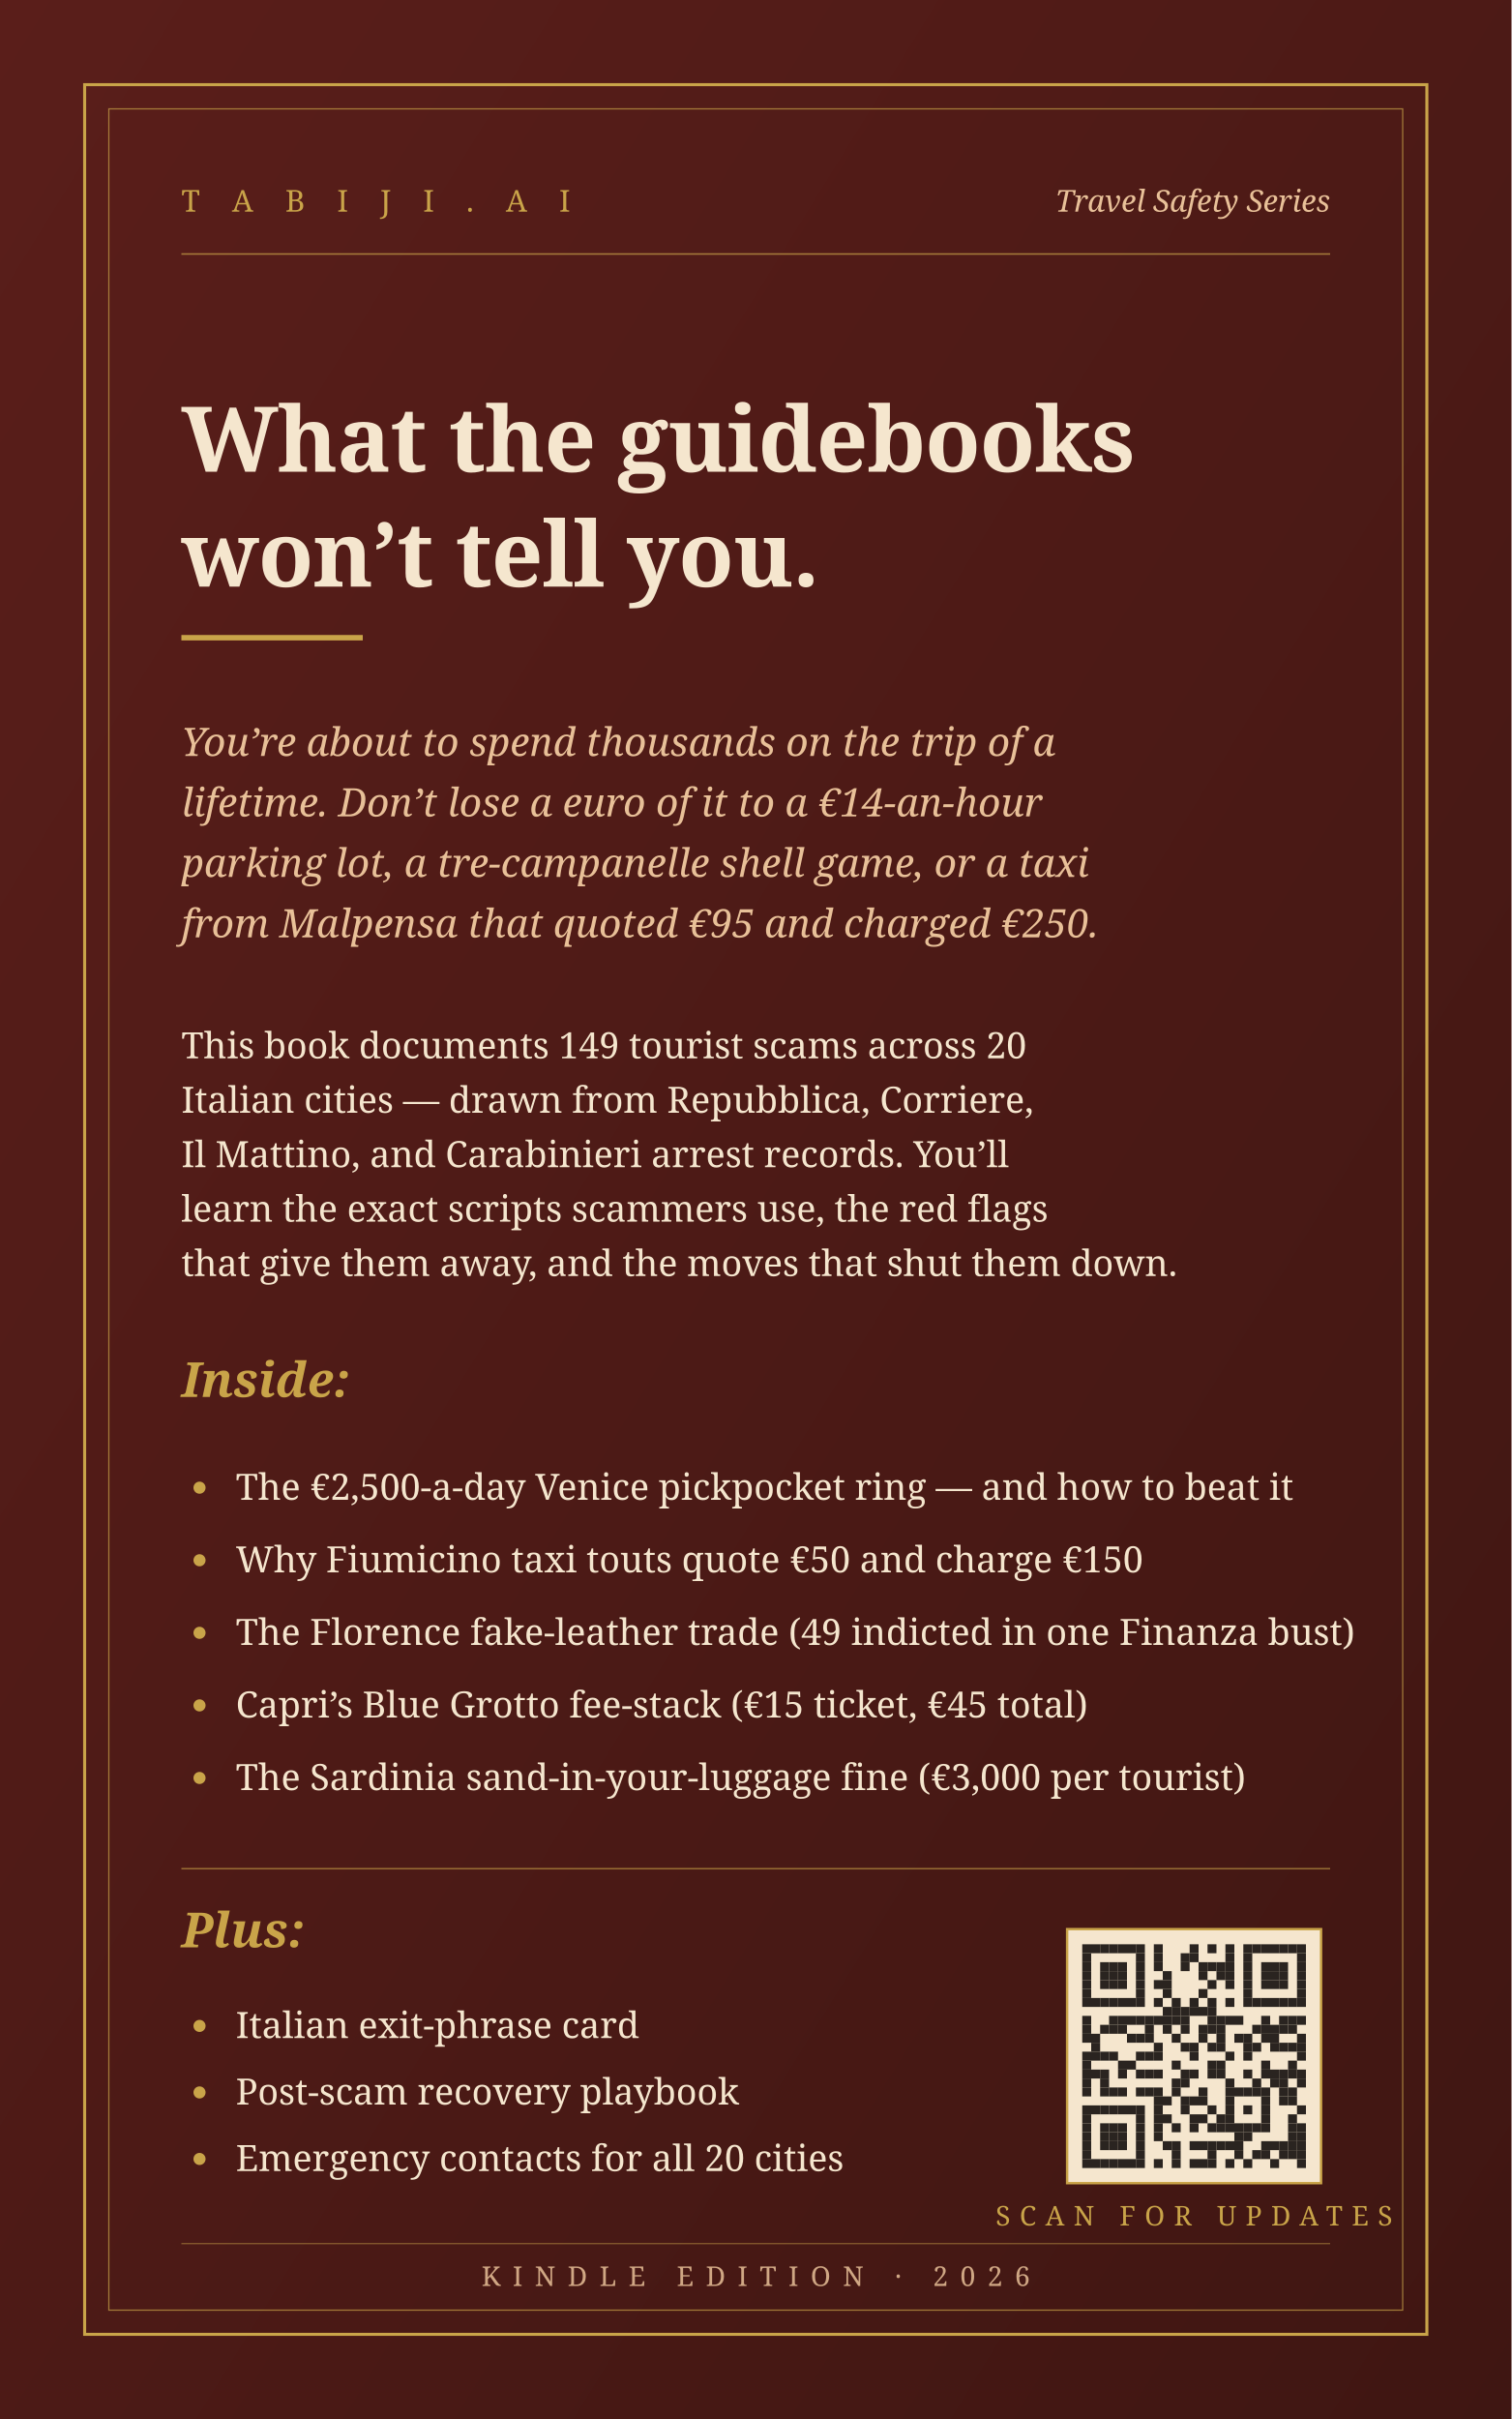
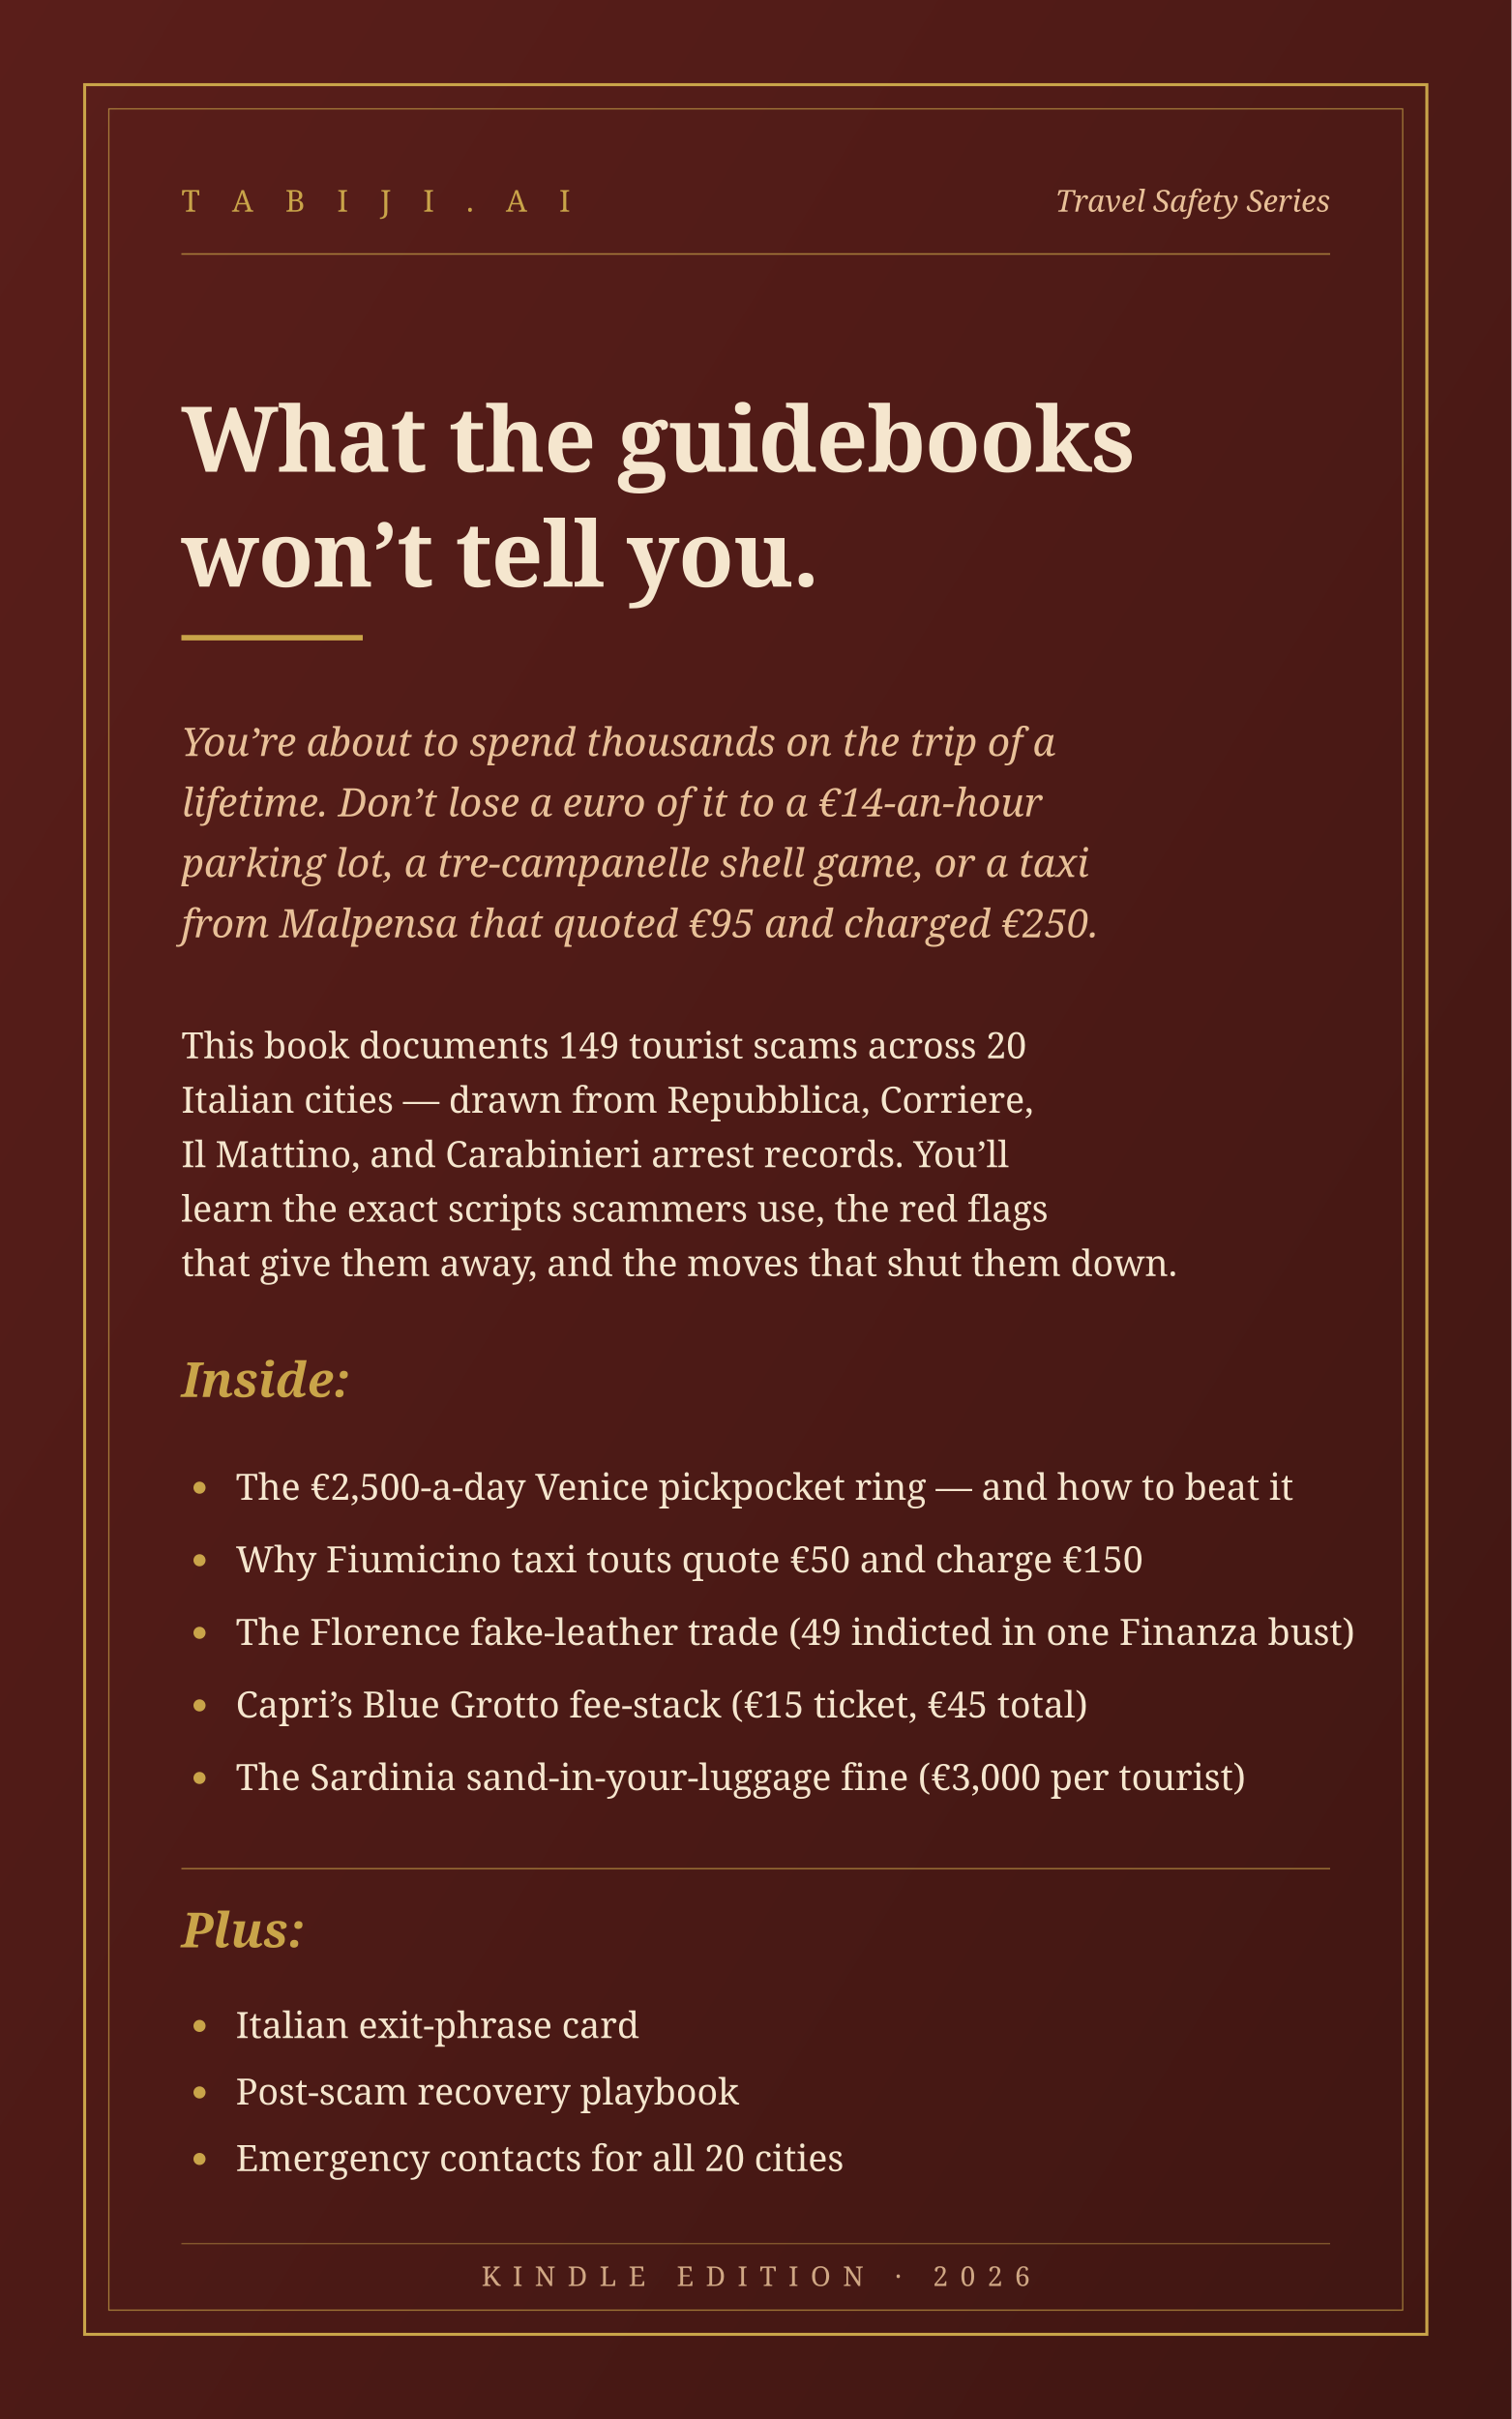
<svg xmlns="http://www.w3.org/2000/svg" viewBox="0 0 500 800" preserveAspectRatio="xMidYMid meet">
  <defs>
    <linearGradient id="oxbloodBack" x1="0" x2="1" y1="0" y2="1">
      <stop offset="0" stop-color="#5A1E1A" />
      <stop offset="1" stop-color="#3F1612" />
    </linearGradient>
  </defs>
  <rect width="500" height="800" fill="url(#oxbloodBack)" />
  <rect x="28" y="28" width="444" height="744" fill="none" stroke="#C9A449" stroke-width="1" />
  <rect x="36" y="36" width="428" height="728" fill="none" stroke="#C9A449" stroke-width="0.4" opacity="0.7" />
  <text x="60" y="70" font-family="Georgia, serif" font-size="10" letter-spacing="4" fill="#C9A449">T A B I J I . A I</text>
  <text x="440" y="70" font-family="Georgia, serif" font-style="italic" font-size="10" fill="#E8C098" text-anchor="end">Travel Safety Series</text>
  <line x1="60" y1="84" x2="440" y2="84" stroke="#C9A449" stroke-width="0.5" opacity="0.7" />
  <text x="60" y="156" font-family="Georgia, serif" font-weight="700" font-size="30" fill="#F5E6CE" letter-spacing="-0.3">What the guidebooks</text>
  <text x="60" y="194" font-family="Georgia, serif" font-weight="700" font-size="30" fill="#F5E6CE" letter-spacing="-0.3">won’t tell you.</text>
  <rect x="60" y="210" width="60" height="1.8" fill="#C9A449" />
  <text x="60" y="250" font-family="Georgia, serif" font-style="italic" font-size="13" fill="#E8C098">You’re about to spend thousands on the trip of a</text>
  <text x="60" y="270" font-family="Georgia, serif" font-style="italic" font-size="13" fill="#E8C098">lifetime. Don’t lose a euro of it to a €14-an-hour</text>
  <text x="60" y="290" font-family="Georgia, serif" font-style="italic" font-size="13" fill="#E8C098">parking lot, a tre-campanelle shell game, or a taxi</text>
  <text x="60" y="310" font-family="Georgia, serif" font-style="italic" font-size="13" fill="#E8C098">from Malpensa that quoted €95 and charged €250.</text>
  <text x="60" y="350" font-family="Georgia, serif" font-size="12" fill="#F5E6CE">This book documents 149 tourist scams across 20</text>
  <text x="60" y="368" font-family="Georgia, serif" font-size="12" fill="#F5E6CE">Italian cities — drawn from Repubblica, Corriere,</text>
  <text x="60" y="386" font-family="Georgia, serif" font-size="12" fill="#F5E6CE">Il Mattino, and Carabinieri arrest records. You’ll</text>
  <text x="60" y="404" font-family="Georgia, serif" font-size="12" fill="#F5E6CE">learn the exact scripts scammers use, the red flags</text>
  <text x="60" y="422" font-family="Georgia, serif" font-size="12" fill="#F5E6CE">that give them away, and the moves that shut them down.</text>
  <text x="60" y="462" font-family="Georgia, serif" font-style="italic" font-size="16" fill="#C9A449" font-weight="700">Inside:</text>
  <circle cx="66" cy="492" r="2" fill="#C9A449" />
  <text x="78" y="496" font-family="Georgia, serif" font-size="12" fill="#F5E6CE">The €2,500-a-day Venice pickpocket ring — and how to beat it</text>
  <circle cx="66" cy="516" r="2" fill="#C9A449" />
  <text x="78" y="520" font-family="Georgia, serif" font-size="12" fill="#F5E6CE">Why Fiumicino taxi touts quote €50 and charge €150</text>
  <circle cx="66" cy="540" r="2" fill="#C9A449" />
  <text x="78" y="544" font-family="Georgia, serif" font-size="12" fill="#F5E6CE">The Florence fake-leather trade (49 indicted in one Finanza bust)</text>
  <circle cx="66" cy="564" r="2" fill="#C9A449" />
  <text x="78" y="568" font-family="Georgia, serif" font-size="12" fill="#F5E6CE">Capri’s Blue Grotto fee-stack (€15 ticket, €45 total)</text>
  <circle cx="66" cy="588" r="2" fill="#C9A449" />
  <text x="78" y="592" font-family="Georgia, serif" font-size="12" fill="#F5E6CE">The Sardinia sand-in-your-luggage fine (€3,000 per tourist)</text>
  <line x1="60" y1="618" x2="440" y2="618" stroke="#C9A449" stroke-width="0.5" opacity="0.6" />
  <text x="60" y="644" font-family="Georgia, serif" font-style="italic" font-size="16" fill="#C9A449" font-weight="700">Plus:</text>
  <circle cx="66" cy="670" r="2" fill="#C9A449" />
  <text x="78" y="674" font-family="Georgia, serif" font-size="12" fill="#F5E6CE">Italian exit-phrase card</text>
  <circle cx="66" cy="692" r="2" fill="#C9A449" />
  <text x="78" y="696" font-family="Georgia, serif" font-size="12" fill="#F5E6CE">Post-scam recovery playbook</text>
  <circle cx="66" cy="714" r="2" fill="#C9A449" />
  <text x="78" y="718" font-family="Georgia, serif" font-size="12" fill="#F5E6CE">Emergency contacts for all 20 cities</text>
-   <rect x="353" y="638" width="84" height="84" fill="#F5E6CE" stroke="#C9A449" stroke-width="0.8" />
-   <g fill="#2A2420" transform="translate(358 643)">
-     <rect x="0.000" y="0.000" width="2.960" height="2.960" />
-     <rect x="2.960" y="0.000" width="2.960" height="2.960" />
-     <rect x="5.920" y="0.000" width="2.960" height="2.960" />
-     <rect x="8.880" y="0.000" width="2.960" height="2.960" />
-     <rect x="11.840" y="0.000" width="2.960" height="2.960" />
-     <rect x="14.800" y="0.000" width="2.960" height="2.960" />
-     <rect x="17.760" y="0.000" width="2.960" height="2.960" />
-     <rect x="23.680" y="0.000" width="2.960" height="2.960" />
-     <rect x="35.520" y="0.000" width="2.960" height="2.960" />
-     <rect x="41.440" y="0.000" width="2.960" height="2.960" />
-     <rect x="47.360" y="0.000" width="2.960" height="2.960" />
-     <rect x="53.280" y="0.000" width="2.960" height="2.960" />
-     <rect x="56.240" y="0.000" width="2.960" height="2.960" />
-     <rect x="59.200" y="0.000" width="2.960" height="2.960" />
-     <rect x="62.160" y="0.000" width="2.960" height="2.960" />
-     <rect x="65.120" y="0.000" width="2.960" height="2.960" />
-     <rect x="68.080" y="0.000" width="2.960" height="2.960" />
-     <rect x="71.040" y="0.000" width="2.960" height="2.960" />
-     <rect x="0.000" y="2.960" width="2.960" height="2.960" />
-     <rect x="17.760" y="2.960" width="2.960" height="2.960" />
-     <rect x="23.680" y="2.960" width="2.960" height="2.960" />
-     <rect x="32.560" y="2.960" width="2.960" height="2.960" />
-     <rect x="35.520" y="2.960" width="2.960" height="2.960" />
-     <rect x="47.360" y="2.960" width="2.960" height="2.960" />
-     <rect x="53.280" y="2.960" width="2.960" height="2.960" />
-     <rect x="71.040" y="2.960" width="2.960" height="2.960" />
-     <rect x="0.000" y="5.920" width="2.960" height="2.960" />
-     <rect x="5.920" y="5.920" width="2.960" height="2.960" />
-     <rect x="8.880" y="5.920" width="2.960" height="2.960" />
-     <rect x="11.840" y="5.920" width="2.960" height="2.960" />
-     <rect x="17.760" y="5.920" width="2.960" height="2.960" />
-     <rect x="23.680" y="5.920" width="2.960" height="2.960" />
-     <rect x="32.560" y="5.920" width="2.960" height="2.960" />
-     <rect x="38.480" y="5.920" width="2.960" height="2.960" />
-     <rect x="41.440" y="5.920" width="2.960" height="2.960" />
-     <rect x="44.400" y="5.920" width="2.960" height="2.960" />
-     <rect x="47.360" y="5.920" width="2.960" height="2.960" />
-     <rect x="53.280" y="5.920" width="2.960" height="2.960" />
-     <rect x="59.200" y="5.920" width="2.960" height="2.960" />
-     <rect x="62.160" y="5.920" width="2.960" height="2.960" />
-     <rect x="65.120" y="5.920" width="2.960" height="2.960" />
-     <rect x="71.040" y="5.920" width="2.960" height="2.960" />
-     <rect x="0.000" y="8.880" width="2.960" height="2.960" />
-     <rect x="5.920" y="8.880" width="2.960" height="2.960" />
-     <rect x="8.880" y="8.880" width="2.960" height="2.960" />
-     <rect x="11.840" y="8.880" width="2.960" height="2.960" />
-     <rect x="17.760" y="8.880" width="2.960" height="2.960" />
-     <rect x="26.640" y="8.880" width="2.960" height="2.960" />
-     <rect x="38.480" y="8.880" width="2.960" height="2.960" />
-     <rect x="44.400" y="8.880" width="2.960" height="2.960" />
-     <rect x="47.360" y="8.880" width="2.960" height="2.960" />
-     <rect x="53.280" y="8.880" width="2.960" height="2.960" />
-     <rect x="59.200" y="8.880" width="2.960" height="2.960" />
-     <rect x="62.160" y="8.880" width="2.960" height="2.960" />
-     <rect x="65.120" y="8.880" width="2.960" height="2.960" />
-     <rect x="71.040" y="8.880" width="2.960" height="2.960" />
-     <rect x="0.000" y="11.840" width="2.960" height="2.960" />
-     <rect x="5.920" y="11.840" width="2.960" height="2.960" />
-     <rect x="8.880" y="11.840" width="2.960" height="2.960" />
-     <rect x="11.840" y="11.840" width="2.960" height="2.960" />
-     <rect x="17.760" y="11.840" width="2.960" height="2.960" />
-     <rect x="23.680" y="11.840" width="2.960" height="2.960" />
-     <rect x="26.640" y="11.840" width="2.960" height="2.960" />
-     <rect x="41.440" y="11.840" width="2.960" height="2.960" />
-     <rect x="47.360" y="11.840" width="2.960" height="2.960" />
-     <rect x="53.280" y="11.840" width="2.960" height="2.960" />
-     <rect x="59.200" y="11.840" width="2.960" height="2.960" />
-     <rect x="62.160" y="11.840" width="2.960" height="2.960" />
-     <rect x="65.120" y="11.840" width="2.960" height="2.960" />
-     <rect x="71.040" y="11.840" width="2.960" height="2.960" />
-     <rect x="0.000" y="14.800" width="2.960" height="2.960" />
-     <rect x="17.760" y="14.800" width="2.960" height="2.960" />
-     <rect x="26.640" y="14.800" width="2.960" height="2.960" />
-     <rect x="38.480" y="14.800" width="2.960" height="2.960" />
-     <rect x="53.280" y="14.800" width="2.960" height="2.960" />
-     <rect x="71.040" y="14.800" width="2.960" height="2.960" />
-     <rect x="0.000" y="17.760" width="2.960" height="2.960" />
-     <rect x="2.960" y="17.760" width="2.960" height="2.960" />
-     <rect x="5.920" y="17.760" width="2.960" height="2.960" />
-     <rect x="8.880" y="17.760" width="2.960" height="2.960" />
-     <rect x="11.840" y="17.760" width="2.960" height="2.960" />
-     <rect x="14.800" y="17.760" width="2.960" height="2.960" />
-     <rect x="17.760" y="17.760" width="2.960" height="2.960" />
-     <rect x="23.680" y="17.760" width="2.960" height="2.960" />
-     <rect x="29.600" y="17.760" width="2.960" height="2.960" />
-     <rect x="35.520" y="17.760" width="2.960" height="2.960" />
-     <rect x="41.440" y="17.760" width="2.960" height="2.960" />
-     <rect x="47.360" y="17.760" width="2.960" height="2.960" />
-     <rect x="53.280" y="17.760" width="2.960" height="2.960" />
-     <rect x="56.240" y="17.760" width="2.960" height="2.960" />
-     <rect x="59.200" y="17.760" width="2.960" height="2.960" />
-     <rect x="62.160" y="17.760" width="2.960" height="2.960" />
-     <rect x="65.120" y="17.760" width="2.960" height="2.960" />
-     <rect x="68.080" y="17.760" width="2.960" height="2.960" />
-     <rect x="71.040" y="17.760" width="2.960" height="2.960" />
-     <rect x="26.640" y="20.720" width="2.960" height="2.960" />
-     <rect x="29.600" y="20.720" width="2.960" height="2.960" />
-     <rect x="32.560" y="20.720" width="2.960" height="2.960" />
-     <rect x="35.520" y="20.720" width="2.960" height="2.960" />
-     <rect x="38.480" y="20.720" width="2.960" height="2.960" />
-     <rect x="41.440" y="20.720" width="2.960" height="2.960" />
-     <rect x="0.000" y="23.680" width="2.960" height="2.960" />
-     <rect x="8.880" y="23.680" width="2.960" height="2.960" />
-     <rect x="11.840" y="23.680" width="2.960" height="2.960" />
-     <rect x="14.800" y="23.680" width="2.960" height="2.960" />
-     <rect x="17.760" y="23.680" width="2.960" height="2.960" />
-     <rect x="20.720" y="23.680" width="2.960" height="2.960" />
-     <rect x="23.680" y="23.680" width="2.960" height="2.960" />
-     <rect x="26.640" y="23.680" width="2.960" height="2.960" />
-     <rect x="29.600" y="23.680" width="2.960" height="2.960" />
-     <rect x="32.560" y="23.680" width="2.960" height="2.960" />
-     <rect x="41.440" y="23.680" width="2.960" height="2.960" />
-     <rect x="44.400" y="23.680" width="2.960" height="2.960" />
-     <rect x="47.360" y="23.680" width="2.960" height="2.960" />
-     <rect x="50.320" y="23.680" width="2.960" height="2.960" />
-     <rect x="59.200" y="23.680" width="2.960" height="2.960" />
-     <rect x="65.120" y="23.680" width="2.960" height="2.960" />
-     <rect x="68.080" y="23.680" width="2.960" height="2.960" />
-     <rect x="71.040" y="23.680" width="2.960" height="2.960" />
-     <rect x="0.000" y="26.640" width="2.960" height="2.960" />
-     <rect x="5.920" y="26.640" width="2.960" height="2.960" />
-     <rect x="8.880" y="26.640" width="2.960" height="2.960" />
-     <rect x="11.840" y="26.640" width="2.960" height="2.960" />
-     <rect x="20.720" y="26.640" width="2.960" height="2.960" />
-     <rect x="26.640" y="26.640" width="2.960" height="2.960" />
-     <rect x="32.560" y="26.640" width="2.960" height="2.960" />
-     <rect x="38.480" y="26.640" width="2.960" height="2.960" />
-     <rect x="41.440" y="26.640" width="2.960" height="2.960" />
-     <rect x="44.400" y="26.640" width="2.960" height="2.960" />
-     <rect x="56.240" y="26.640" width="2.960" height="2.960" />
-     <rect x="59.200" y="26.640" width="2.960" height="2.960" />
-     <rect x="62.160" y="26.640" width="2.960" height="2.960" />
-     <rect x="65.120" y="26.640" width="2.960" height="2.960" />
-     <rect x="68.080" y="26.640" width="2.960" height="2.960" />
-     <rect x="0.000" y="29.600" width="2.960" height="2.960" />
-     <rect x="2.960" y="29.600" width="2.960" height="2.960" />
-     <rect x="14.800" y="29.600" width="2.960" height="2.960" />
-     <rect x="17.760" y="29.600" width="2.960" height="2.960" />
-     <rect x="20.720" y="29.600" width="2.960" height="2.960" />
-     <rect x="29.600" y="29.600" width="2.960" height="2.960" />
-     <rect x="38.480" y="29.600" width="2.960" height="2.960" />
-     <rect x="44.400" y="29.600" width="2.960" height="2.960" />
-     <rect x="50.320" y="29.600" width="2.960" height="2.960" />
-     <rect x="53.280" y="29.600" width="2.960" height="2.960" />
-     <rect x="59.200" y="29.600" width="2.960" height="2.960" />
-     <rect x="62.160" y="29.600" width="2.960" height="2.960" />
-     <rect x="71.040" y="29.600" width="2.960" height="2.960" />
-     <rect x="2.960" y="32.560" width="2.960" height="2.960" />
-     <rect x="23.680" y="32.560" width="2.960" height="2.960" />
-     <rect x="32.560" y="32.560" width="2.960" height="2.960" />
-     <rect x="35.520" y="32.560" width="2.960" height="2.960" />
-     <rect x="41.440" y="32.560" width="2.960" height="2.960" />
-     <rect x="44.400" y="32.560" width="2.960" height="2.960" />
-     <rect x="53.280" y="32.560" width="2.960" height="2.960" />
-     <rect x="56.240" y="32.560" width="2.960" height="2.960" />
-     <rect x="62.160" y="32.560" width="2.960" height="2.960" />
-     <rect x="65.120" y="32.560" width="2.960" height="2.960" />
-     <rect x="68.080" y="32.560" width="2.960" height="2.960" />
-     <rect x="71.040" y="32.560" width="2.960" height="2.960" />
-     <rect x="0.000" y="35.520" width="2.960" height="2.960" />
-     <rect x="2.960" y="35.520" width="2.960" height="2.960" />
-     <rect x="5.920" y="35.520" width="2.960" height="2.960" />
-     <rect x="8.880" y="35.520" width="2.960" height="2.960" />
-     <rect x="17.760" y="35.520" width="2.960" height="2.960" />
-     <rect x="20.720" y="35.520" width="2.960" height="2.960" />
-     <rect x="23.680" y="35.520" width="2.960" height="2.960" />
-     <rect x="35.520" y="35.520" width="2.960" height="2.960" />
-     <rect x="47.360" y="35.520" width="2.960" height="2.960" />
-     <rect x="53.280" y="35.520" width="2.960" height="2.960" />
-     <rect x="71.040" y="35.520" width="2.960" height="2.960" />
-     <rect x="0.000" y="38.480" width="2.960" height="2.960" />
-     <rect x="11.840" y="38.480" width="2.960" height="2.960" />
-     <rect x="14.800" y="38.480" width="2.960" height="2.960" />
-     <rect x="29.600" y="38.480" width="2.960" height="2.960" />
-     <rect x="41.440" y="38.480" width="2.960" height="2.960" />
-     <rect x="44.400" y="38.480" width="2.960" height="2.960" />
-     <rect x="59.200" y="38.480" width="2.960" height="2.960" />
-     <rect x="68.080" y="38.480" width="2.960" height="2.960" />
-     <rect x="0.000" y="41.440" width="2.960" height="2.960" />
-     <rect x="2.960" y="41.440" width="2.960" height="2.960" />
-     <rect x="5.920" y="41.440" width="2.960" height="2.960" />
-     <rect x="11.840" y="41.440" width="2.960" height="2.960" />
-     <rect x="17.760" y="41.440" width="2.960" height="2.960" />
-     <rect x="20.720" y="41.440" width="2.960" height="2.960" />
-     <rect x="23.680" y="41.440" width="2.960" height="2.960" />
-     <rect x="32.560" y="41.440" width="2.960" height="2.960" />
-     <rect x="35.520" y="41.440" width="2.960" height="2.960" />
-     <rect x="41.440" y="41.440" width="2.960" height="2.960" />
-     <rect x="44.400" y="41.440" width="2.960" height="2.960" />
-     <rect x="53.280" y="41.440" width="2.960" height="2.960" />
-     <rect x="59.200" y="41.440" width="2.960" height="2.960" />
-     <rect x="62.160" y="41.440" width="2.960" height="2.960" />
-     <rect x="65.120" y="41.440" width="2.960" height="2.960" />
-     <rect x="68.080" y="41.440" width="2.960" height="2.960" />
-     <rect x="71.040" y="41.440" width="2.960" height="2.960" />
-     <rect x="0.000" y="44.400" width="2.960" height="2.960" />
-     <rect x="5.920" y="44.400" width="2.960" height="2.960" />
-     <rect x="29.600" y="44.400" width="2.960" height="2.960" />
-     <rect x="32.560" y="44.400" width="2.960" height="2.960" />
-     <rect x="47.360" y="44.400" width="2.960" height="2.960" />
-     <rect x="56.240" y="44.400" width="2.960" height="2.960" />
-     <rect x="62.160" y="44.400" width="2.960" height="2.960" />
-     <rect x="65.120" y="44.400" width="2.960" height="2.960" />
-     <rect x="71.040" y="44.400" width="2.960" height="2.960" />
-     <rect x="0.000" y="47.360" width="2.960" height="2.960" />
-     <rect x="5.920" y="47.360" width="2.960" height="2.960" />
-     <rect x="8.880" y="47.360" width="2.960" height="2.960" />
-     <rect x="11.840" y="47.360" width="2.960" height="2.960" />
-     <rect x="17.760" y="47.360" width="2.960" height="2.960" />
-     <rect x="20.720" y="47.360" width="2.960" height="2.960" />
-     <rect x="23.680" y="47.360" width="2.960" height="2.960" />
-     <rect x="29.600" y="47.360" width="2.960" height="2.960" />
-     <rect x="38.480" y="47.360" width="2.960" height="2.960" />
-     <rect x="47.360" y="47.360" width="2.960" height="2.960" />
-     <rect x="50.320" y="47.360" width="2.960" height="2.960" />
-     <rect x="53.280" y="47.360" width="2.960" height="2.960" />
-     <rect x="56.240" y="47.360" width="2.960" height="2.960" />
-     <rect x="59.200" y="47.360" width="2.960" height="2.960" />
-     <rect x="65.120" y="47.360" width="2.960" height="2.960" />
-     <rect x="68.080" y="47.360" width="2.960" height="2.960" />
-     <rect x="23.680" y="50.320" width="2.960" height="2.960" />
-     <rect x="26.640" y="50.320" width="2.960" height="2.960" />
-     <rect x="32.560" y="50.320" width="2.960" height="2.960" />
-     <rect x="35.520" y="50.320" width="2.960" height="2.960" />
-     <rect x="38.480" y="50.320" width="2.960" height="2.960" />
-     <rect x="47.360" y="50.320" width="2.960" height="2.960" />
-     <rect x="59.200" y="50.320" width="2.960" height="2.960" />
-     <rect x="65.120" y="50.320" width="2.960" height="2.960" />
-     <rect x="68.080" y="50.320" width="2.960" height="2.960" />
-     <rect x="0.000" y="53.280" width="2.960" height="2.960" />
-     <rect x="2.960" y="53.280" width="2.960" height="2.960" />
-     <rect x="5.920" y="53.280" width="2.960" height="2.960" />
-     <rect x="8.880" y="53.280" width="2.960" height="2.960" />
-     <rect x="11.840" y="53.280" width="2.960" height="2.960" />
-     <rect x="14.800" y="53.280" width="2.960" height="2.960" />
-     <rect x="17.760" y="53.280" width="2.960" height="2.960" />
-     <rect x="23.680" y="53.280" width="2.960" height="2.960" />
-     <rect x="32.560" y="53.280" width="2.960" height="2.960" />
-     <rect x="41.440" y="53.280" width="2.960" height="2.960" />
-     <rect x="47.360" y="53.280" width="2.960" height="2.960" />
-     <rect x="53.280" y="53.280" width="2.960" height="2.960" />
-     <rect x="59.200" y="53.280" width="2.960" height="2.960" />
-     <rect x="71.040" y="53.280" width="2.960" height="2.960" />
-     <rect x="0.000" y="56.240" width="2.960" height="2.960" />
-     <rect x="17.760" y="56.240" width="2.960" height="2.960" />
-     <rect x="23.680" y="56.240" width="2.960" height="2.960" />
-     <rect x="26.640" y="56.240" width="2.960" height="2.960" />
-     <rect x="35.520" y="56.240" width="2.960" height="2.960" />
-     <rect x="38.480" y="56.240" width="2.960" height="2.960" />
-     <rect x="44.400" y="56.240" width="2.960" height="2.960" />
-     <rect x="47.360" y="56.240" width="2.960" height="2.960" />
-     <rect x="59.200" y="56.240" width="2.960" height="2.960" />
-     <rect x="68.080" y="56.240" width="2.960" height="2.960" />
-     <rect x="0.000" y="59.200" width="2.960" height="2.960" />
-     <rect x="5.920" y="59.200" width="2.960" height="2.960" />
-     <rect x="8.880" y="59.200" width="2.960" height="2.960" />
-     <rect x="11.840" y="59.200" width="2.960" height="2.960" />
-     <rect x="17.760" y="59.200" width="2.960" height="2.960" />
-     <rect x="23.680" y="59.200" width="2.960" height="2.960" />
-     <rect x="29.600" y="59.200" width="2.960" height="2.960" />
-     <rect x="35.520" y="59.200" width="2.960" height="2.960" />
-     <rect x="41.440" y="59.200" width="2.960" height="2.960" />
-     <rect x="44.400" y="59.200" width="2.960" height="2.960" />
-     <rect x="47.360" y="59.200" width="2.960" height="2.960" />
-     <rect x="50.320" y="59.200" width="2.960" height="2.960" />
-     <rect x="53.280" y="59.200" width="2.960" height="2.960" />
-     <rect x="56.240" y="59.200" width="2.960" height="2.960" />
-     <rect x="59.200" y="59.200" width="2.960" height="2.960" />
-     <rect x="68.080" y="59.200" width="2.960" height="2.960" />
-     <rect x="71.040" y="59.200" width="2.960" height="2.960" />
-     <rect x="0.000" y="62.160" width="2.960" height="2.960" />
-     <rect x="5.920" y="62.160" width="2.960" height="2.960" />
-     <rect x="8.880" y="62.160" width="2.960" height="2.960" />
-     <rect x="11.840" y="62.160" width="2.960" height="2.960" />
-     <rect x="17.760" y="62.160" width="2.960" height="2.960" />
-     <rect x="23.680" y="62.160" width="2.960" height="2.960" />
-     <rect x="50.320" y="62.160" width="2.960" height="2.960" />
-     <rect x="53.280" y="62.160" width="2.960" height="2.960" />
-     <rect x="68.080" y="62.160" width="2.960" height="2.960" />
-     <rect x="71.040" y="62.160" width="2.960" height="2.960" />
-     <rect x="0.000" y="65.120" width="2.960" height="2.960" />
-     <rect x="5.920" y="65.120" width="2.960" height="2.960" />
-     <rect x="8.880" y="65.120" width="2.960" height="2.960" />
-     <rect x="11.840" y="65.120" width="2.960" height="2.960" />
-     <rect x="17.760" y="65.120" width="2.960" height="2.960" />
-     <rect x="26.640" y="65.120" width="2.960" height="2.960" />
-     <rect x="29.600" y="65.120" width="2.960" height="2.960" />
-     <rect x="35.520" y="65.120" width="2.960" height="2.960" />
-     <rect x="38.480" y="65.120" width="2.960" height="2.960" />
-     <rect x="41.440" y="65.120" width="2.960" height="2.960" />
-     <rect x="44.400" y="65.120" width="2.960" height="2.960" />
-     <rect x="47.360" y="65.120" width="2.960" height="2.960" />
-     <rect x="50.320" y="65.120" width="2.960" height="2.960" />
-     <rect x="59.200" y="65.120" width="2.960" height="2.960" />
-     <rect x="62.160" y="65.120" width="2.960" height="2.960" />
-     <rect x="65.120" y="65.120" width="2.960" height="2.960" />
-     <rect x="68.080" y="65.120" width="2.960" height="2.960" />
-     <rect x="71.040" y="65.120" width="2.960" height="2.960" />
-     <rect x="0.000" y="68.080" width="2.960" height="2.960" />
-     <rect x="17.760" y="68.080" width="2.960" height="2.960" />
-     <rect x="29.600" y="68.080" width="2.960" height="2.960" />
-     <rect x="41.440" y="68.080" width="2.960" height="2.960" />
-     <rect x="50.320" y="68.080" width="2.960" height="2.960" />
-     <rect x="56.240" y="68.080" width="2.960" height="2.960" />
-     <rect x="59.200" y="68.080" width="2.960" height="2.960" />
-     <rect x="65.120" y="68.080" width="2.960" height="2.960" />
-     <rect x="68.080" y="68.080" width="2.960" height="2.960" />
-     <rect x="71.040" y="68.080" width="2.960" height="2.960" />
-     <rect x="0.000" y="71.040" width="2.960" height="2.960" />
-     <rect x="2.960" y="71.040" width="2.960" height="2.960" />
-     <rect x="5.920" y="71.040" width="2.960" height="2.960" />
-     <rect x="8.880" y="71.040" width="2.960" height="2.960" />
-     <rect x="11.840" y="71.040" width="2.960" height="2.960" />
-     <rect x="14.800" y="71.040" width="2.960" height="2.960" />
-     <rect x="17.760" y="71.040" width="2.960" height="2.960" />
-     <rect x="23.680" y="71.040" width="2.960" height="2.960" />
-     <rect x="29.600" y="71.040" width="2.960" height="2.960" />
-     <rect x="35.520" y="71.040" width="2.960" height="2.960" />
-     <rect x="38.480" y="71.040" width="2.960" height="2.960" />
-     <rect x="41.440" y="71.040" width="2.960" height="2.960" />
-     <rect x="47.360" y="71.040" width="2.960" height="2.960" />
-     <rect x="53.280" y="71.040" width="2.960" height="2.960" />
-     <rect x="62.160" y="71.040" width="2.960" height="2.960" />
-     <rect x="71.040" y="71.040" width="2.960" height="2.960" />
-   </g>
-   <text x="395" y="736" font-family="Georgia, serif" font-size="9" letter-spacing="3" fill="#C9A449" text-anchor="middle">SCAN FOR UPDATES</text>
  <line x1="60" y1="742" x2="440" y2="742" stroke="#C9A449" stroke-width="0.4" opacity="0.5" />
  <text x="250" y="756" font-family="Georgia, serif" font-size="9" fill="#E8C098" text-anchor="middle" letter-spacing="4" opacity="0.85">KINDLE EDITION · 2026</text>
</svg>
